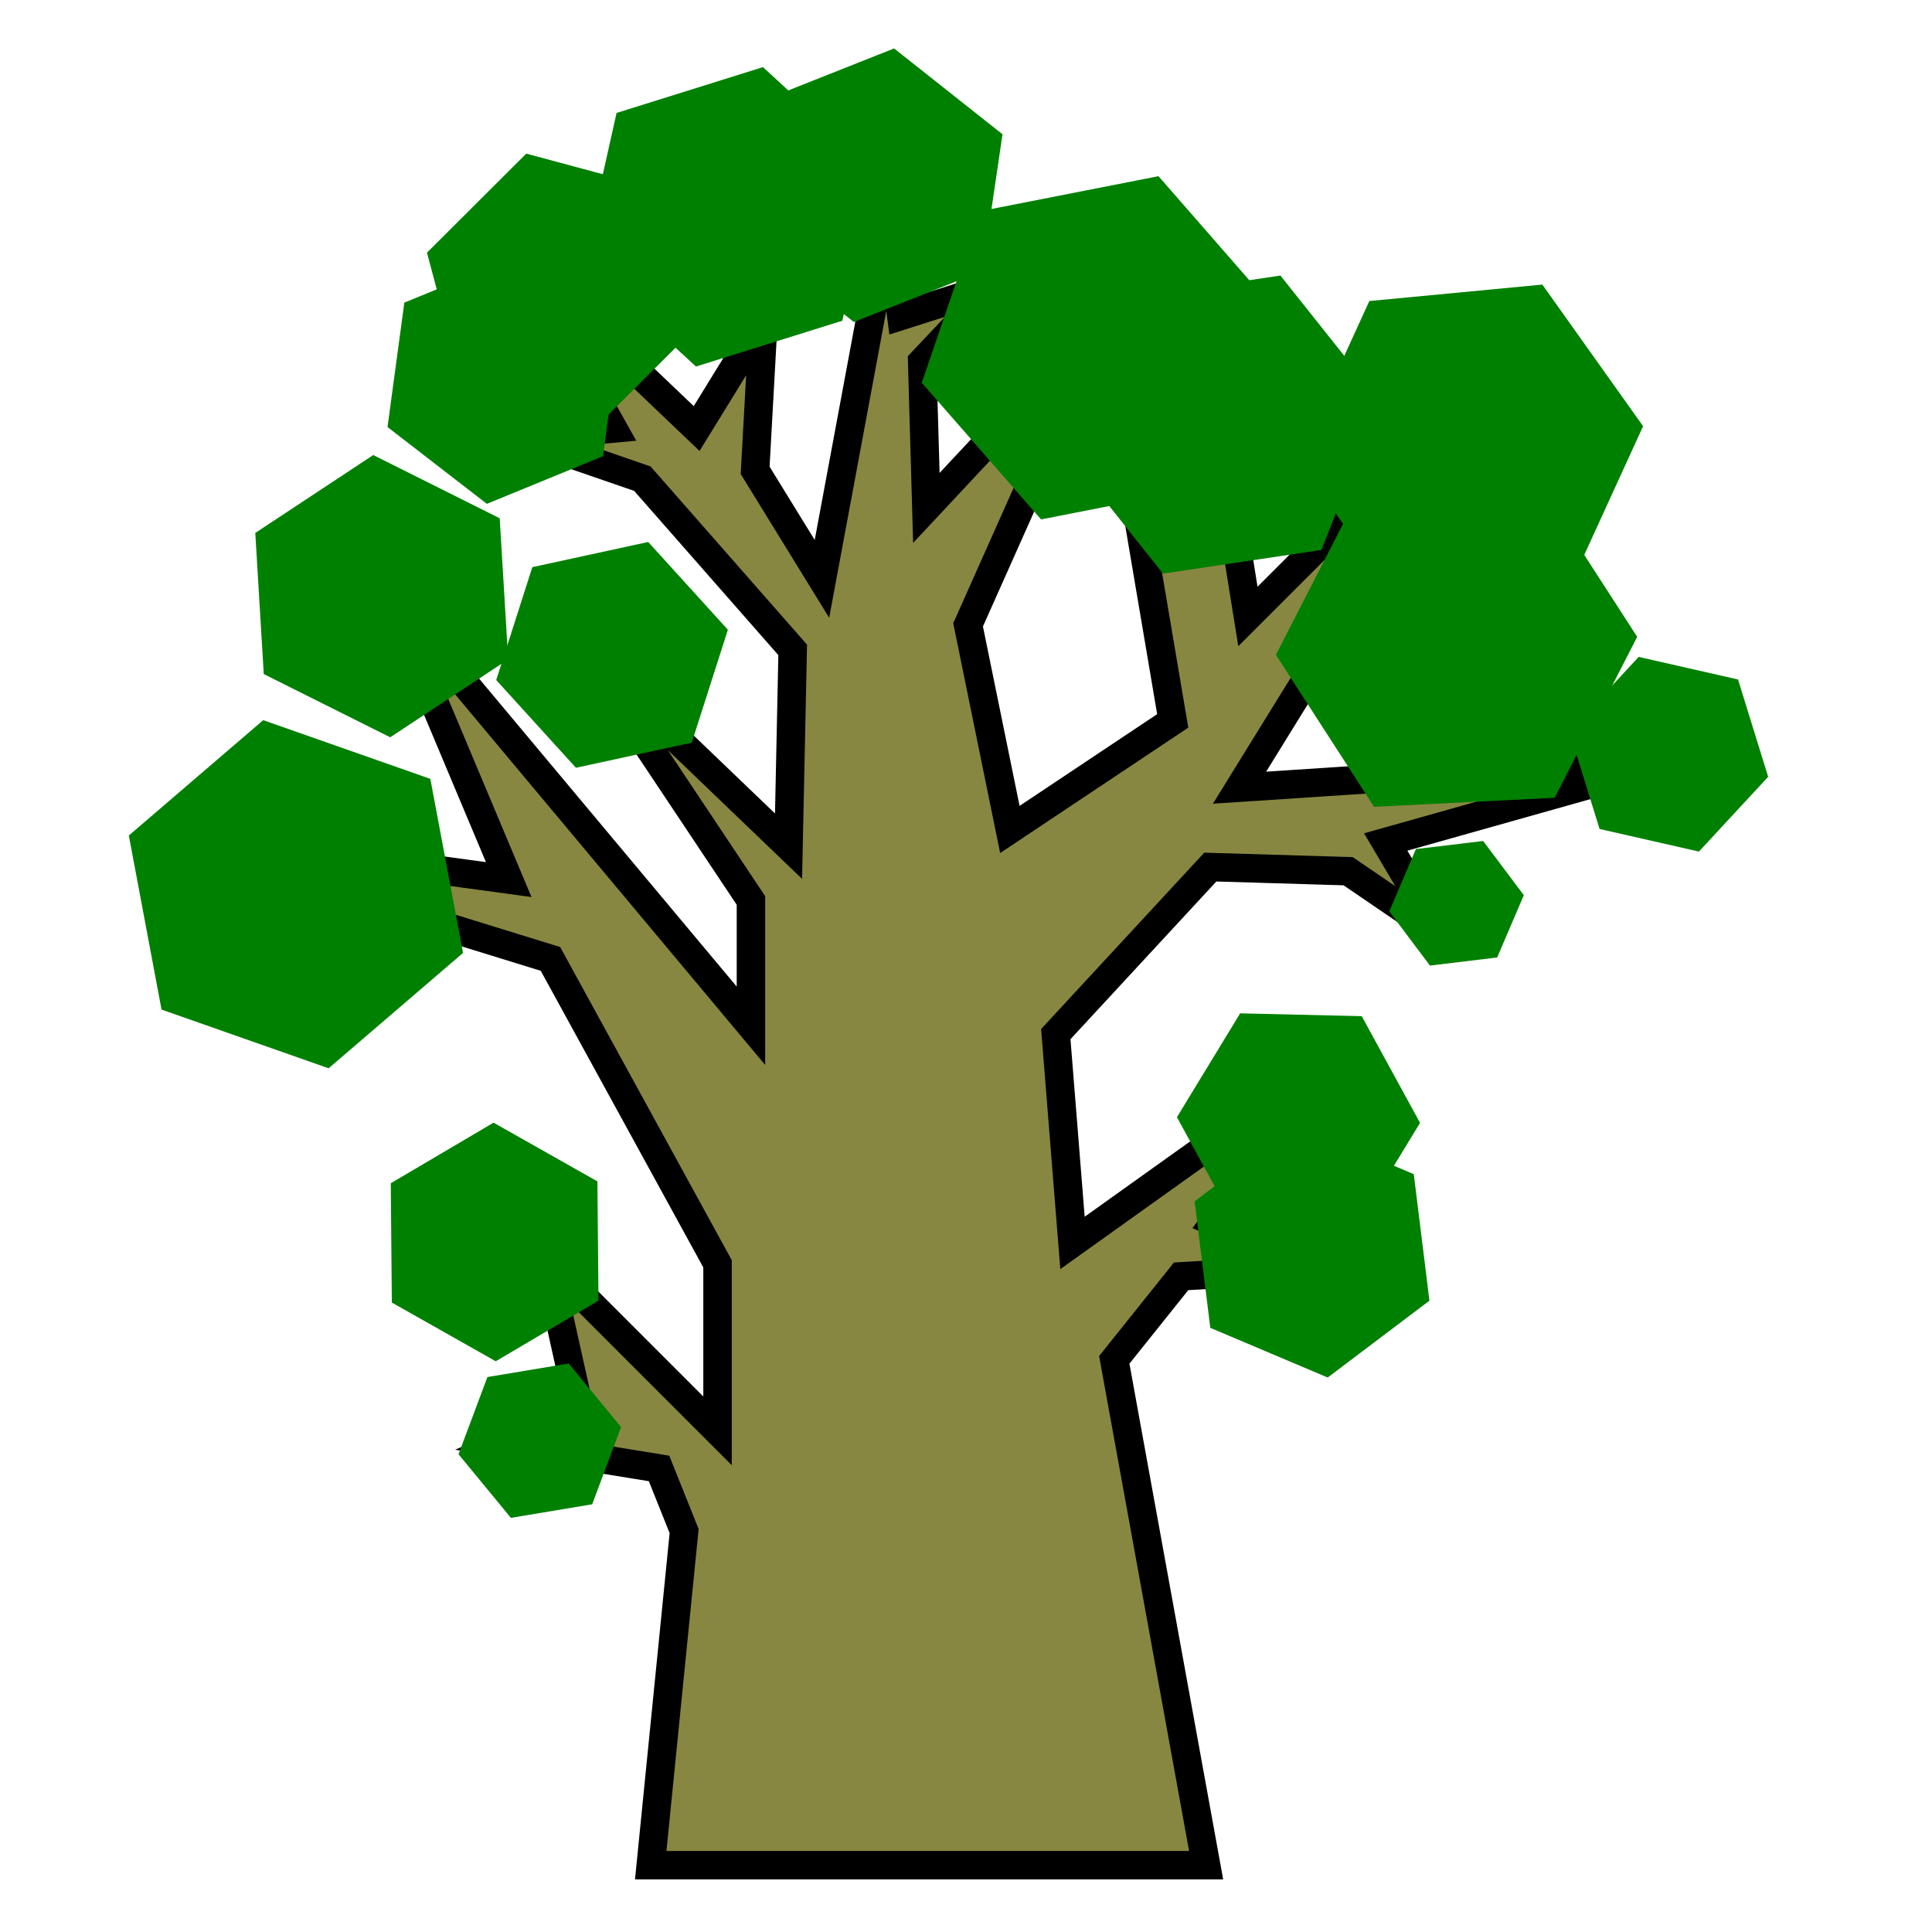
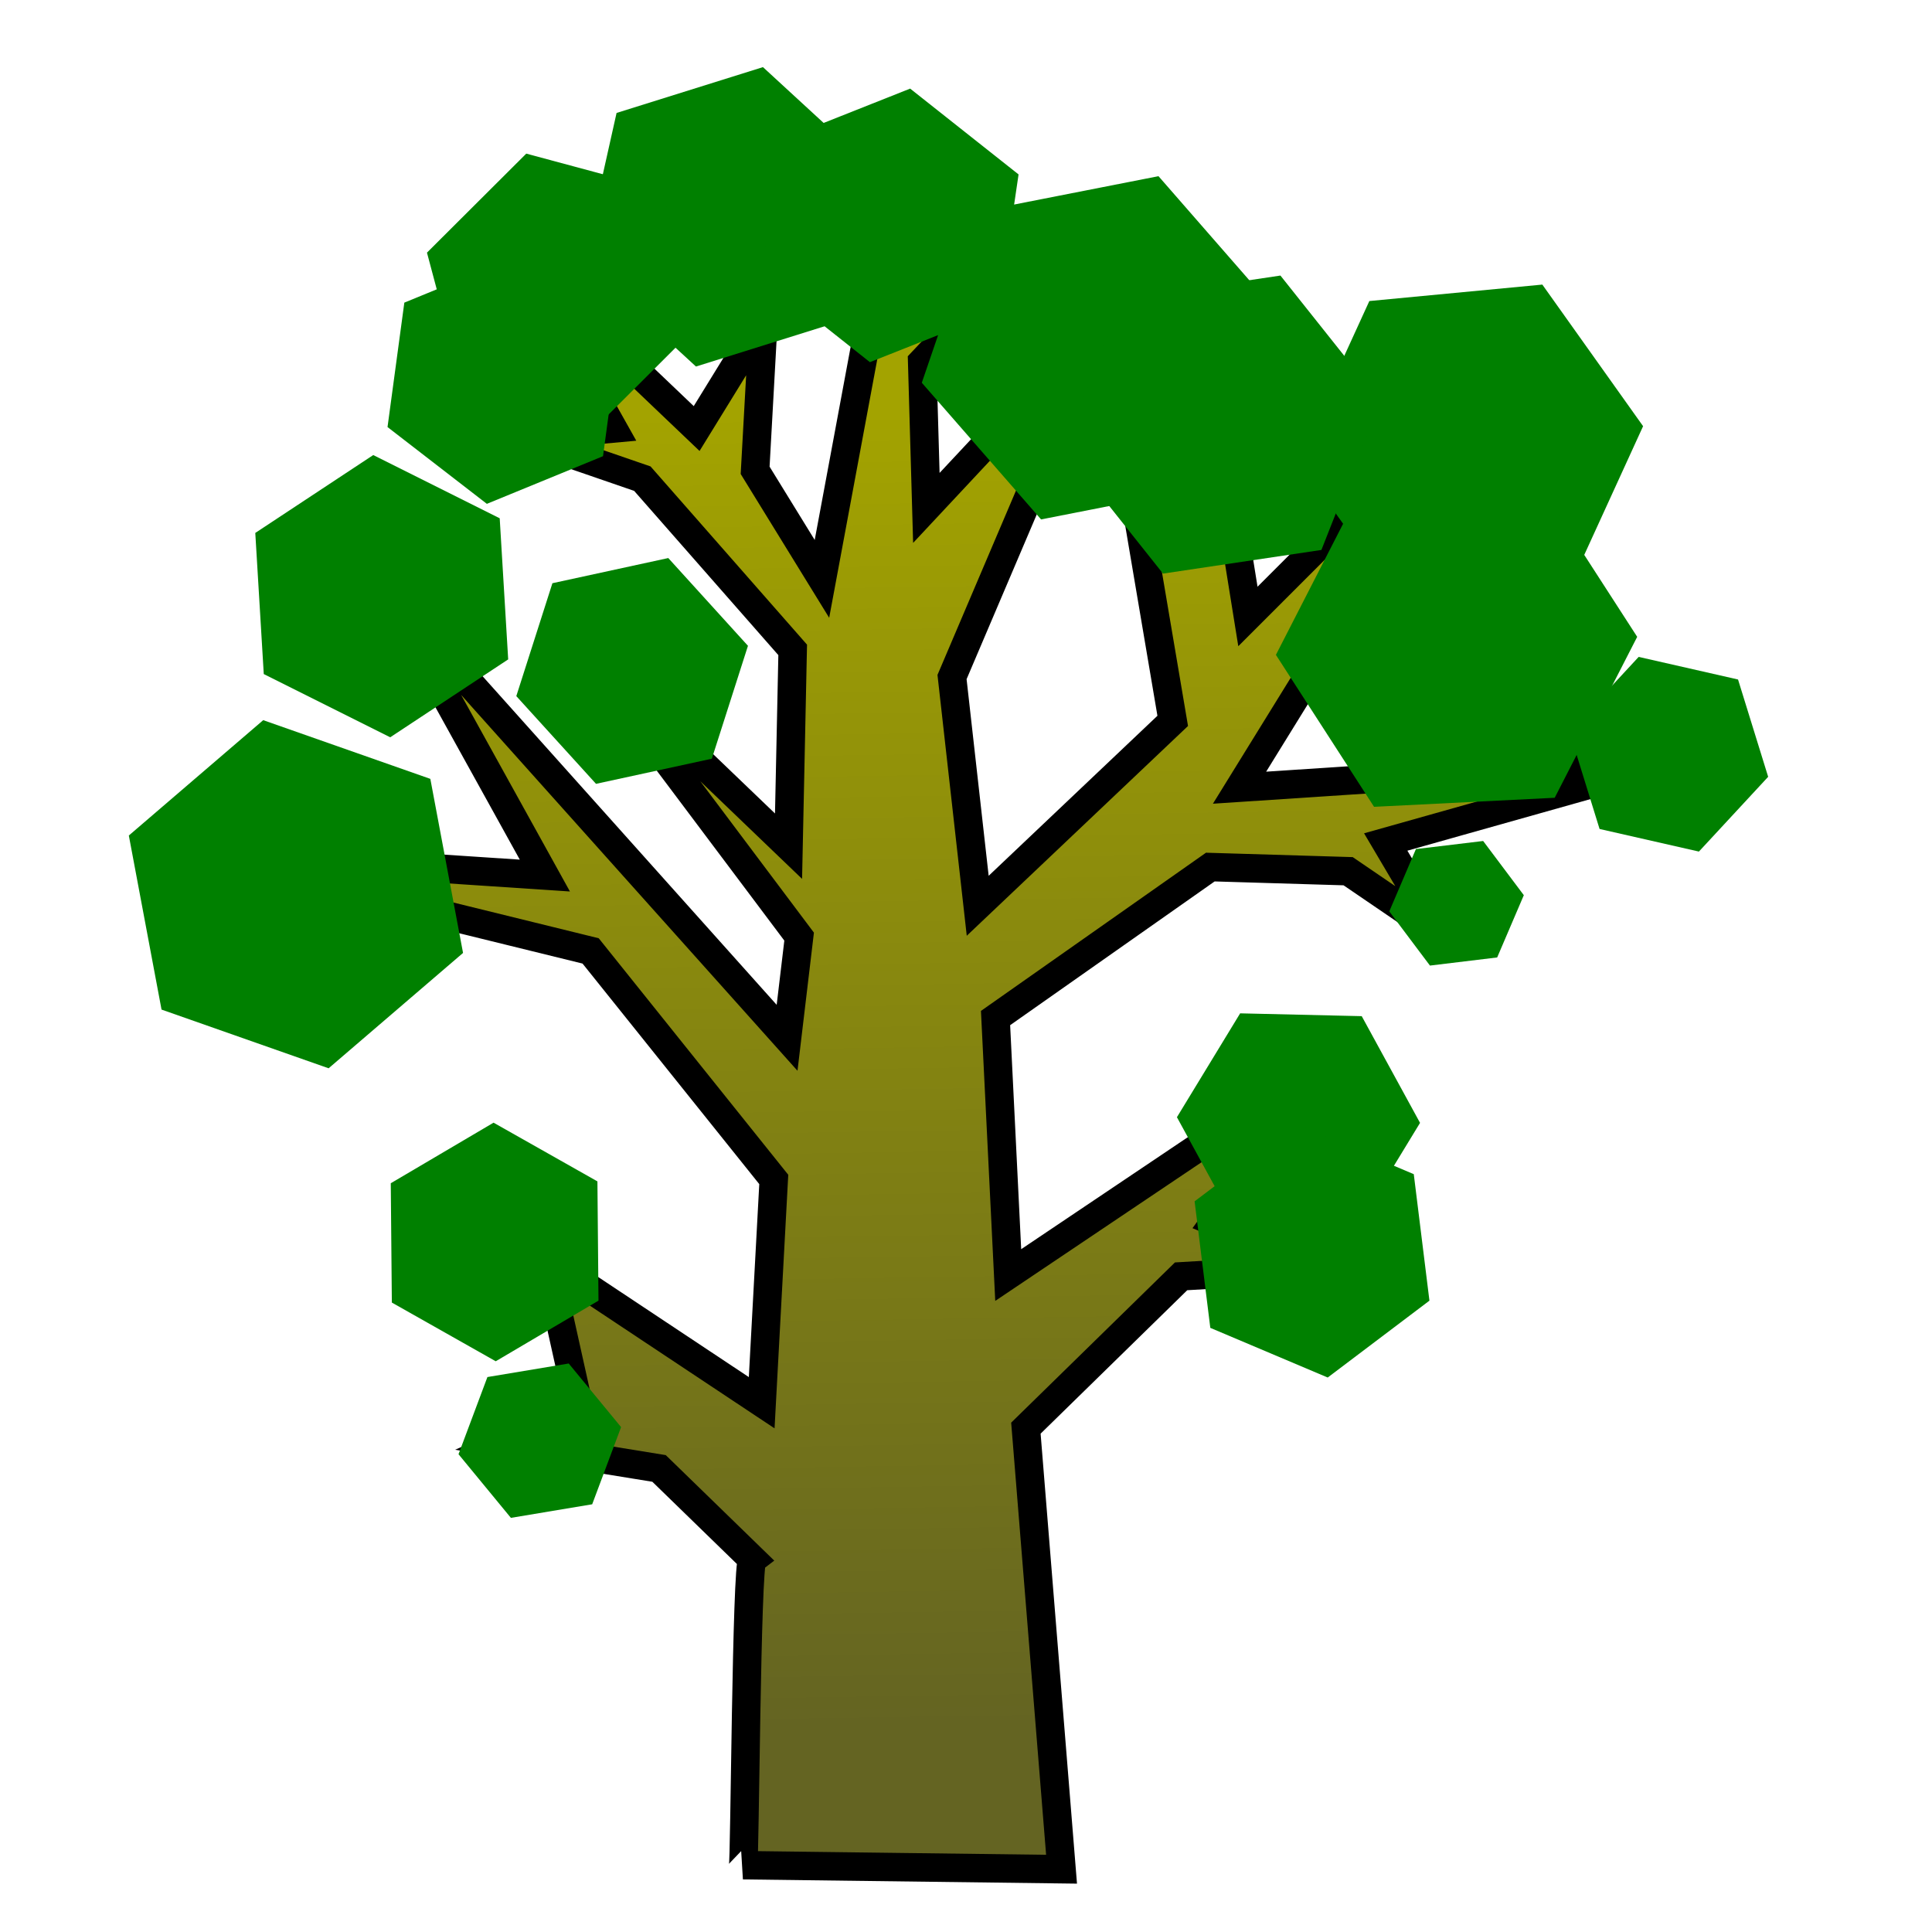
- <svg xmlns="http://www.w3.org/2000/svg" width="48" height="48" id="svg8792" version="1.0">
-   <defs id="defs8794" />
+ <svg xmlns="http://www.w3.org/2000/svg" xmlns:xlink="http://www.w3.org/1999/xlink" width="48" height="48" id="svg8792" version="1.0">
+   <defs id="defs8794">
+     <linearGradient id="linearGradient3199">
+       <stop style="stop-color:#a3a300;stop-opacity:1;" offset="0" id="stop3201" />
+       <stop style="stop-color:#646422;stop-opacity:1;" offset="1" id="stop3203" />
+     </linearGradient>
+     <linearGradient xlink:href="#linearGradient3199" id="linearGradient3205" x1="21.954" y1="10.179" x2="22.453" y2="42.911" gradientUnits="userSpaceOnUse" />
+   </defs>
  <g id="layer1">
-     <path style="opacity:1;fill:#878741;fill-opacity:1;fill-rule:evenodd;stroke:#000000;stroke-width:0.707;stroke-linecap:butt;stroke-linejoin:miter;stroke-miterlimit:4;stroke-dasharray:none;stroke-opacity:1" d="M 16.167,46.34 L 29.966,46.34 L 27.684,33.785 L 29.344,31.71 L 32.872,31.502 L 30.174,30.361 L 33.183,26.211 L 26.646,30.88 L 26.231,25.692 L 30.07,21.542 L 33.494,21.645 L 35.777,23.202 L 34.428,20.919 L 41.795,18.844 L 30.796,19.57 L 32.975,16.043 L 36.918,16.146 L 33.909,14.797 L 37.333,10.128 L 34.532,11.892 L 33.079,11.062 L 33.183,13.137 L 31.004,15.316 L 29.551,6.289 L 29.136,12.204 L 28.099,11.789 L 29.136,17.91 L 25.09,20.608 L 24.052,15.524 L 27.476,7.846 L 23.015,12.619 L 22.911,8.987 L 24.675,7.119 L 22.392,7.846 L 22.081,5.459 L 20.421,14.382 L 18.761,11.685 L 18.968,7.95 L 17.308,10.647 L 12.846,6.393 L 15.233,10.647 L 12.95,10.855 L 15.959,11.892 L 19.694,16.146 L 19.591,21.023 L 14.507,16.146 L 18.657,22.372 L 18.657,25.485 L 9.63,14.694 L 12.639,21.853 L 10.356,21.542 L 8.592,19.674 L 9.007,21.645 L 6.621,21.645 L 13.676,23.824 L 17.827,31.399 L 17.827,35.549 L 13.573,31.295 L 14.403,35.03 L 12.535,35.86 L 16.374,36.483 L 16.997,38.039 L 16.167,46.34 z " id="path8810" />
+     <path style="opacity:1;fill:url(#linearGradient3205);fill-opacity:1.0;fill-rule:evenodd;stroke:#000000;stroke-width:0.707;stroke-linecap:butt;stroke-linejoin:miter;stroke-miterlimit:4;stroke-dasharray:none;stroke-opacity:1" d="M 18.462,46.34 L 26.374,46.44 L 25.488,35.482 L 29.344,31.71 L 32.872,31.502 L 30.174,30.361 L 33.183,26.211 L 25.049,31.678 L 24.734,25.293 L 30.07,21.542 L 33.494,21.645 L 35.777,23.202 L 34.428,20.919 L 41.795,18.844 L 30.796,19.57 L 32.975,16.043 L 36.918,16.146 L 33.909,14.797 L 37.333,10.128 L 34.532,11.892 L 33.079,11.062 L 33.183,13.137 L 31.004,15.316 L 29.551,6.289 L 29.136,12.204 L 28.099,11.789 L 29.136,17.91 L 24.291,22.504 L 23.653,16.821 L 27.476,7.846 L 23.015,12.619 L 22.911,8.987 L 24.675,7.119 L 22.392,7.846 L 22.081,5.459 L 20.421,14.382 L 18.761,11.685 L 18.968,7.95 L 17.308,10.647 L 12.846,6.393 L 15.233,10.647 L 12.95,10.855 L 15.959,11.892 L 19.694,16.146 L 19.591,21.023 L 14.507,16.146 L 19.854,23.27 L 19.555,25.784 L 9.63,14.694 L 13.537,21.753 L 10.356,21.542 L 8.592,19.674 L 9.007,21.645 L 6.621,21.645 L 14.674,23.625 L 19.224,29.303 L 18.924,34.85 L 13.573,31.295 L 14.403,35.03 L 12.535,35.86 L 16.374,36.483 L 18.693,38.738 C 18.542,38.851 18.506,46.334 18.462,46.34 z " id="path8810" />
    <flowRoot xml:space="preserve" id="flowRoot10648" transform="matrix(1.030622,0,0,1.030622,0.6109413,0.415488)">
      <flowRegion id="flowRegion10650">
        <rect id="rect10652" width="19.595" height="47.848" x="11.392" y="-0.342" />
      </flowRegion>
      <flowPara id="flowPara10654">0022010010101</flowPara>
    </flowRoot>
    <flowRoot xml:space="preserve" id="flowRoot12426" transform="matrix(1.030622,0,0,1.030622,0.6109413,0.415488)">
      <flowRegion id="flowRegion12428">
        <rect id="rect12430" width="27.57" height="41.924" x="8.089" y="2.962" />
      </flowRegion>
      <flowPara id="flowPara12432">010101010101010101</flowPara>
    </flowRoot>
-     <g id="g13349" transform="matrix(1.030622,0,0,1.030622,1.080581,-5.4163161e-2)">
-       <path transform="matrix(0.955595,0,0,0.955595,0.968758,2.013782)" d="M 9.57,21.987 L 6.179,24.897 L 1.964,23.416 L 1.139,19.025 L 4.529,16.115 L 8.745,17.596 L 9.57,21.987 z " id="path10600" style="opacity:1;fill:#008000;fill-opacity:1;fill-rule:nonzero;stroke:#969696;stroke-width:0;stroke-miterlimit:4;stroke-dasharray:none;stroke-opacity:1" />
-       <path transform="matrix(0.955595,0,0,0.955595,0.968758,2.013782)" d="M 12.987,30.759 L 10.395,32.288 L 7.774,30.807 L 7.747,27.797 L 10.34,26.269 L 12.96,27.75 L 12.987,30.759 z " id="path10602" style="opacity:1;fill:#008000;fill-opacity:1;fill-rule:nonzero;stroke:#969696;stroke-width:0;stroke-miterlimit:4;stroke-dasharray:none;stroke-opacity:1" />
-       <path transform="matrix(0.955595,0,0,0.955595,0.968758,2.013782)" d="M 10.709,14.582 L 7.733,16.547 L 4.543,14.952 L 4.329,11.392 L 7.305,9.427 L 10.495,11.022 L 10.709,14.582 z " id="path10604" style="opacity:1;fill:#008000;fill-opacity:1;fill-rule:nonzero;stroke:#969696;stroke-width:0;stroke-miterlimit:4;stroke-dasharray:none;stroke-opacity:1" />
-       <path transform="matrix(0.955595,0,0,0.955595,0.968758,2.013782)" d="M 13.101,9.456 L 10.171,10.658 L 7.665,8.721 L 8.089,5.582 L 11.019,4.38 L 13.525,6.317 L 13.101,9.456 z " id="path10606" style="opacity:1;fill:#008000;fill-opacity:1;fill-rule:nonzero;stroke:#969696;stroke-width:0;stroke-miterlimit:4;stroke-dasharray:none;stroke-opacity:1" />
-       <path transform="matrix(0.955595,0,0,0.955595,0.968758,2.013782)" d="M 19.139,6.038 L 15.446,7.194 L 12.598,4.574 L 13.443,0.797 L 17.136,-0.359 L 19.984,2.261 L 19.139,6.038 z " id="path10612" style="opacity:1;fill:#008000;fill-opacity:1;fill-rule:nonzero;stroke:#969696;stroke-width:0;stroke-miterlimit:4;stroke-dasharray:none;stroke-opacity:1" />
-       <path transform="matrix(0.955595,0,0,0.955595,1.295353,2.449242)" d="M 22.329,4.329 L 19.087,5.615 L 16.353,3.45 L 16.861,6.2845164e-08 L 20.102,-1.286 L 22.837,0.879 L 22.329,4.329 z " id="path10614" style="opacity:1;fill:#008000;fill-opacity:1;fill-rule:nonzero;stroke:#969696;stroke-width:0;stroke-miterlimit:4;stroke-dasharray:none;stroke-opacity:1" />
-       <path transform="matrix(0.955595,0,0,0.955595,0.968758,2.013782)" d="M 27.114,2.392 L 30.123,5.84 L 28.642,10.169 L 24.152,11.051 L 21.143,7.603 L 22.624,3.274 L 27.114,2.392 z " id="path10618" style="opacity:1;fill:#008000;fill-opacity:1;fill-rule:nonzero;stroke:#969696;stroke-width:0;stroke-miterlimit:4;stroke-dasharray:none;stroke-opacity:1" />
-       <path transform="matrix(0.955595,0,0,0.955595,0.968758,2.013782)" d="M 36.797,5.127 L 39.339,8.699 L 37.516,12.686 L 33.152,13.101 L 30.61,9.529 L 32.433,5.542 L 36.797,5.127 z " id="path10620" style="opacity:1;fill:#008000;fill-opacity:1;fill-rule:nonzero;stroke:#969696;stroke-width:0;stroke-miterlimit:4;stroke-dasharray:none;stroke-opacity:1" />
-       <path transform="matrix(0.955595,0,0,0.955595,0.968758,2.013782)" d="M 39.19,14.013 L 37.109,18.073 L 32.552,18.301 L 30.076,14.468 L 32.157,10.408 L 36.714,10.18 L 39.19,14.013 z " id="path10622" style="opacity:1;fill:#008000;fill-opacity:1;fill-rule:nonzero;stroke:#969696;stroke-width:0;stroke-miterlimit:4;stroke-dasharray:none;stroke-opacity:1" />
-       <path transform="matrix(0.955595,0,0,0.955595,0.968758,2.013782)" d="M 32.241,23.582 L 33.712,26.274 L 32.117,28.894 L 29.051,28.823 L 27.579,26.131 L 29.174,23.511 L 32.241,23.582 z " id="path10624" style="opacity:1;fill:#008000;fill-opacity:1;fill-rule:nonzero;stroke:#969696;stroke-width:0;stroke-miterlimit:4;stroke-dasharray:none;stroke-opacity:1" />
-       <path transform="matrix(0.955595,0,0,0.955595,0.968758,2.013782)" d="M 33.949,30.759 L 31.383,32.698 L 28.421,31.445 L 28.025,28.253 L 30.592,26.315 L 33.554,27.568 L 33.949,30.759 z " id="path10626" style="opacity:1;fill:#008000;fill-opacity:1;fill-rule:nonzero;stroke:#969696;stroke-width:0;stroke-miterlimit:4;stroke-dasharray:none;stroke-opacity:1" />
-       <path transform="matrix(0.955595,0,0,0.955595,0.968758,2.013782)" d="M 30.19,4.899 L 32.705,8.061 L 31.224,11.821 L 27.228,12.418 L 24.713,9.255 L 26.194,5.496 L 30.19,4.899 z " id="path10628" style="opacity:1;fill:#008000;fill-opacity:1;fill-rule:nonzero;stroke:#969696;stroke-width:0;stroke-miterlimit:4;stroke-dasharray:none;stroke-opacity:1" />
-       <path transform="matrix(0.955595,0,0,0.955595,0.968758,2.013782)" d="M 42.494,17.544 L 40.747,19.43 L 38.241,18.86 L 37.481,16.405 L 39.227,14.519 L 41.734,15.089 L 42.494,17.544 z " id="path10630" style="opacity:1;fill:#008000;fill-opacity:1;fill-rule:nonzero;stroke:#969696;stroke-width:0;stroke-miterlimit:4;stroke-dasharray:none;stroke-opacity:1" />
-       <path transform="matrix(0.955595,0,0,0.955595,0.968758,2.013782)" d="M 35.658,22.101 L 33.962,22.306 L 32.936,20.939 L 33.608,19.367 L 35.304,19.163 L 36.33,20.53 L 35.658,22.101 z " id="path10632" style="opacity:1;fill:#008000;fill-opacity:1;fill-rule:nonzero;stroke:#969696;stroke-width:0;stroke-miterlimit:4;stroke-dasharray:none;stroke-opacity:1" />
-       <path transform="matrix(0.955595,0,0,0.955595,0.968758,2.013782)" d="M 14.241,11.62 L 16.251,13.834 L 15.34,16.682 L 12.418,17.316 L 10.407,15.103 L 11.318,12.255 L 14.241,11.62 z " id="path10634" style="opacity:1;fill:#008000;fill-opacity:1;fill-rule:nonzero;stroke:#969696;stroke-width:0;stroke-miterlimit:4;stroke-dasharray:none;stroke-opacity:1" />
-       <path transform="matrix(0.955595,0,0,0.955595,0.968758,2.013782)" d="M 9.456,34.633 L 10.185,32.686 L 12.236,32.344 L 13.557,33.949 L 12.828,35.896 L 10.777,36.238 L 9.456,34.633 z " id="path10636" style="opacity:1;fill:#008000;fill-opacity:1;fill-rule:nonzero;stroke:#969696;stroke-width:0;stroke-miterlimit:4;stroke-dasharray:none;stroke-opacity:1" />
-       <path transform="matrix(0.955595,0,0,0.955595,0.968758,2.013782)" d="M 11.165,1.823 L 14.58,2.742 L 15.491,6.16 L 12.987,8.658 L 9.572,7.739 L 8.66,4.321 L 11.165,1.823 z " id="path10638" style="opacity:1;fill:#008000;fill-opacity:1;fill-rule:nonzero;stroke:#969696;stroke-width:0;stroke-miterlimit:4;stroke-dasharray:none;stroke-opacity:1" />
+     <g id="g2201">
+       <path transform="matrix(0.9848568,0,0,0.9848568,2.079004,2.021284)" d="M 9.57,21.987 L 6.179,24.897 L 1.964,23.416 L 1.139,19.025 L 4.529,16.115 L 8.745,17.596 L 9.57,21.987 z " id="path10600" style="fill:#008000;fill-opacity:1;fill-rule:nonzero;stroke:#969696;stroke-width:0;stroke-miterlimit:4;stroke-dasharray:none;stroke-opacity:1" />
+       <path transform="matrix(0.9848568,0,0,0.9848568,2.079004,2.021284)" d="M 12.987,30.759 L 10.395,32.288 L 7.774,30.807 L 7.747,27.797 L 10.34,26.269 L 12.96,27.75 L 12.987,30.759 z " id="path10602" style="fill:#008000;fill-opacity:1;fill-rule:nonzero;stroke:#969696;stroke-width:0;stroke-miterlimit:4;stroke-dasharray:none;stroke-opacity:1" />
+       <path transform="matrix(0.9848568,0,0,0.9848568,2.079004,2.021284)" d="M 10.709,14.582 L 7.733,16.547 L 4.543,14.952 L 4.329,11.392 L 7.305,9.427 L 10.495,11.022 L 10.709,14.582 z " id="path10604" style="fill:#008000;fill-opacity:1;fill-rule:nonzero;stroke:#969696;stroke-width:0;stroke-miterlimit:4;stroke-dasharray:none;stroke-opacity:1" />
+       <path transform="matrix(0.9848568,0,0,0.9848568,2.079004,2.021284)" d="M 13.101,9.456 L 10.171,10.658 L 7.665,8.721 L 8.089,5.582 L 11.019,4.38 L 13.525,6.317 L 13.101,9.456 z " id="path10606" style="fill:#008000;fill-opacity:1;fill-rule:nonzero;stroke:#969696;stroke-width:0;stroke-miterlimit:4;stroke-dasharray:none;stroke-opacity:1" />
+       <path transform="matrix(0.9848568,0,0,0.9848568,2.079004,2.021284)" d="M 19.139,6.038 L 15.446,7.194 L 12.598,4.574 L 13.443,0.797 L 17.136,-0.359 L 19.984,2.261 L 19.139,6.038 z " id="path10612" style="fill:#008000;fill-opacity:1;fill-rule:nonzero;stroke:#969696;stroke-width:0;stroke-miterlimit:4;stroke-dasharray:none;stroke-opacity:1" />
+       <path transform="matrix(0.9848568,0,0,0.9848568,2.814768,3.467999)" d="M 22.329,4.329 L 19.087,5.615 L 16.353,3.45 L 16.861,6.2845164e-08 L 20.102,-1.286 L 22.837,0.879 L 22.329,4.329 z " id="path10614" style="fill:#008000;fill-opacity:1;fill-rule:nonzero;stroke:#969696;stroke-width:0;stroke-miterlimit:4;stroke-dasharray:none;stroke-opacity:1" />
+       <path transform="matrix(0.9848568,0,0,0.9848568,2.079004,2.021284)" d="M 27.114,2.392 L 30.123,5.84 L 28.642,10.169 L 24.152,11.051 L 21.143,7.603 L 22.624,3.274 L 27.114,2.392 z " id="path10618" style="fill:#008000;fill-opacity:1;fill-rule:nonzero;stroke:#969696;stroke-width:0;stroke-miterlimit:4;stroke-dasharray:none;stroke-opacity:1" />
+       <path transform="matrix(0.9848568,0,0,0.9848568,2.079004,2.021284)" d="M 36.797,5.127 L 39.339,8.699 L 37.516,12.686 L 33.152,13.101 L 30.61,9.529 L 32.433,5.542 L 36.797,5.127 z " id="path10620" style="fill:#008000;fill-opacity:1;fill-rule:nonzero;stroke:#969696;stroke-width:0;stroke-miterlimit:4;stroke-dasharray:none;stroke-opacity:1" />
+       <path transform="matrix(0.9848568,0,0,0.9848568,2.079004,2.021284)" d="M 39.19,14.013 L 37.109,18.073 L 32.552,18.301 L 30.076,14.468 L 32.157,10.408 L 36.714,10.18 L 39.19,14.013 z " id="path10622" style="fill:#008000;fill-opacity:1;fill-rule:nonzero;stroke:#969696;stroke-width:0;stroke-miterlimit:4;stroke-dasharray:none;stroke-opacity:1" />
+       <path transform="matrix(0.9848568,0,0,0.9848568,2.079004,2.021284)" d="M 32.241,23.582 L 33.712,26.274 L 32.117,28.894 L 29.051,28.823 L 27.579,26.131 L 29.174,23.511 L 32.241,23.582 z " id="path10624" style="fill:#008000;fill-opacity:1;fill-rule:nonzero;stroke:#969696;stroke-width:0;stroke-miterlimit:4;stroke-dasharray:none;stroke-opacity:1" />
+       <path transform="matrix(0.9848568,0,0,0.9848568,2.079004,2.021284)" d="M 33.949,30.759 L 31.383,32.698 L 28.421,31.445 L 28.025,28.253 L 30.592,26.315 L 33.554,27.568 L 33.949,30.759 z " id="path10626" style="fill:#008000;fill-opacity:1;fill-rule:nonzero;stroke:#969696;stroke-width:0;stroke-miterlimit:4;stroke-dasharray:none;stroke-opacity:1" />
+       <path transform="matrix(0.9848568,0,0,0.9848568,2.079004,2.021284)" d="M 30.19,4.899 L 32.705,8.061 L 31.224,11.821 L 27.228,12.418 L 24.713,9.255 L 26.194,5.496 L 30.19,4.899 z " id="path10628" style="fill:#008000;fill-opacity:1;fill-rule:nonzero;stroke:#969696;stroke-width:0;stroke-miterlimit:4;stroke-dasharray:none;stroke-opacity:1" />
+       <path transform="matrix(0.9848568,0,0,0.9848568,2.079004,2.021284)" d="M 42.494,17.544 L 40.747,19.43 L 38.241,18.86 L 37.481,16.405 L 39.227,14.519 L 41.734,15.089 L 42.494,17.544 z " id="path10630" style="fill:#008000;fill-opacity:1;fill-rule:nonzero;stroke:#969696;stroke-width:0;stroke-miterlimit:4;stroke-dasharray:none;stroke-opacity:1" />
+       <path transform="matrix(0.9848568,0,0,0.9848568,2.079004,2.021284)" d="M 35.658,22.101 L 33.962,22.306 L 32.936,20.939 L 33.608,19.367 L 35.304,19.163 L 36.33,20.53 L 35.658,22.101 z " id="path10632" style="fill:#008000;fill-opacity:1;fill-rule:nonzero;stroke:#969696;stroke-width:0;stroke-miterlimit:4;stroke-dasharray:none;stroke-opacity:1" />
+       <path transform="matrix(0.9848568,0,0,0.9848568,2.577964,2.420452)" d="M 14.241,11.62 L 16.251,13.834 L 15.34,16.682 L 12.418,17.316 L 10.407,15.103 L 11.318,12.255 L 14.241,11.62 z " id="path10634" style="fill:#008000;fill-opacity:1;fill-rule:nonzero;stroke:#969696;stroke-width:0;stroke-miterlimit:4;stroke-dasharray:none;stroke-opacity:1" />
+       <path transform="matrix(0.9848568,0,0,0.9848568,2.079004,2.021284)" d="M 9.456,34.633 L 10.185,32.686 L 12.236,32.344 L 13.557,33.949 L 12.828,35.896 L 10.777,36.238 L 9.456,34.633 z " id="path10636" style="fill:#008000;fill-opacity:1;fill-rule:nonzero;stroke:#969696;stroke-width:0;stroke-miterlimit:4;stroke-dasharray:none;stroke-opacity:1" />
+       <path transform="matrix(0.9848568,0,0,0.9848568,2.079004,2.021284)" d="M 11.165,1.823 L 14.58,2.742 L 15.491,6.16 L 12.987,8.658 L 9.572,7.739 L 8.66,4.321 L 11.165,1.823 z " id="path10638" style="fill:#008000;fill-opacity:1;fill-rule:nonzero;stroke:#969696;stroke-width:0;stroke-miterlimit:4;stroke-dasharray:none;stroke-opacity:1" />
    </g>
  </g>
</svg>
